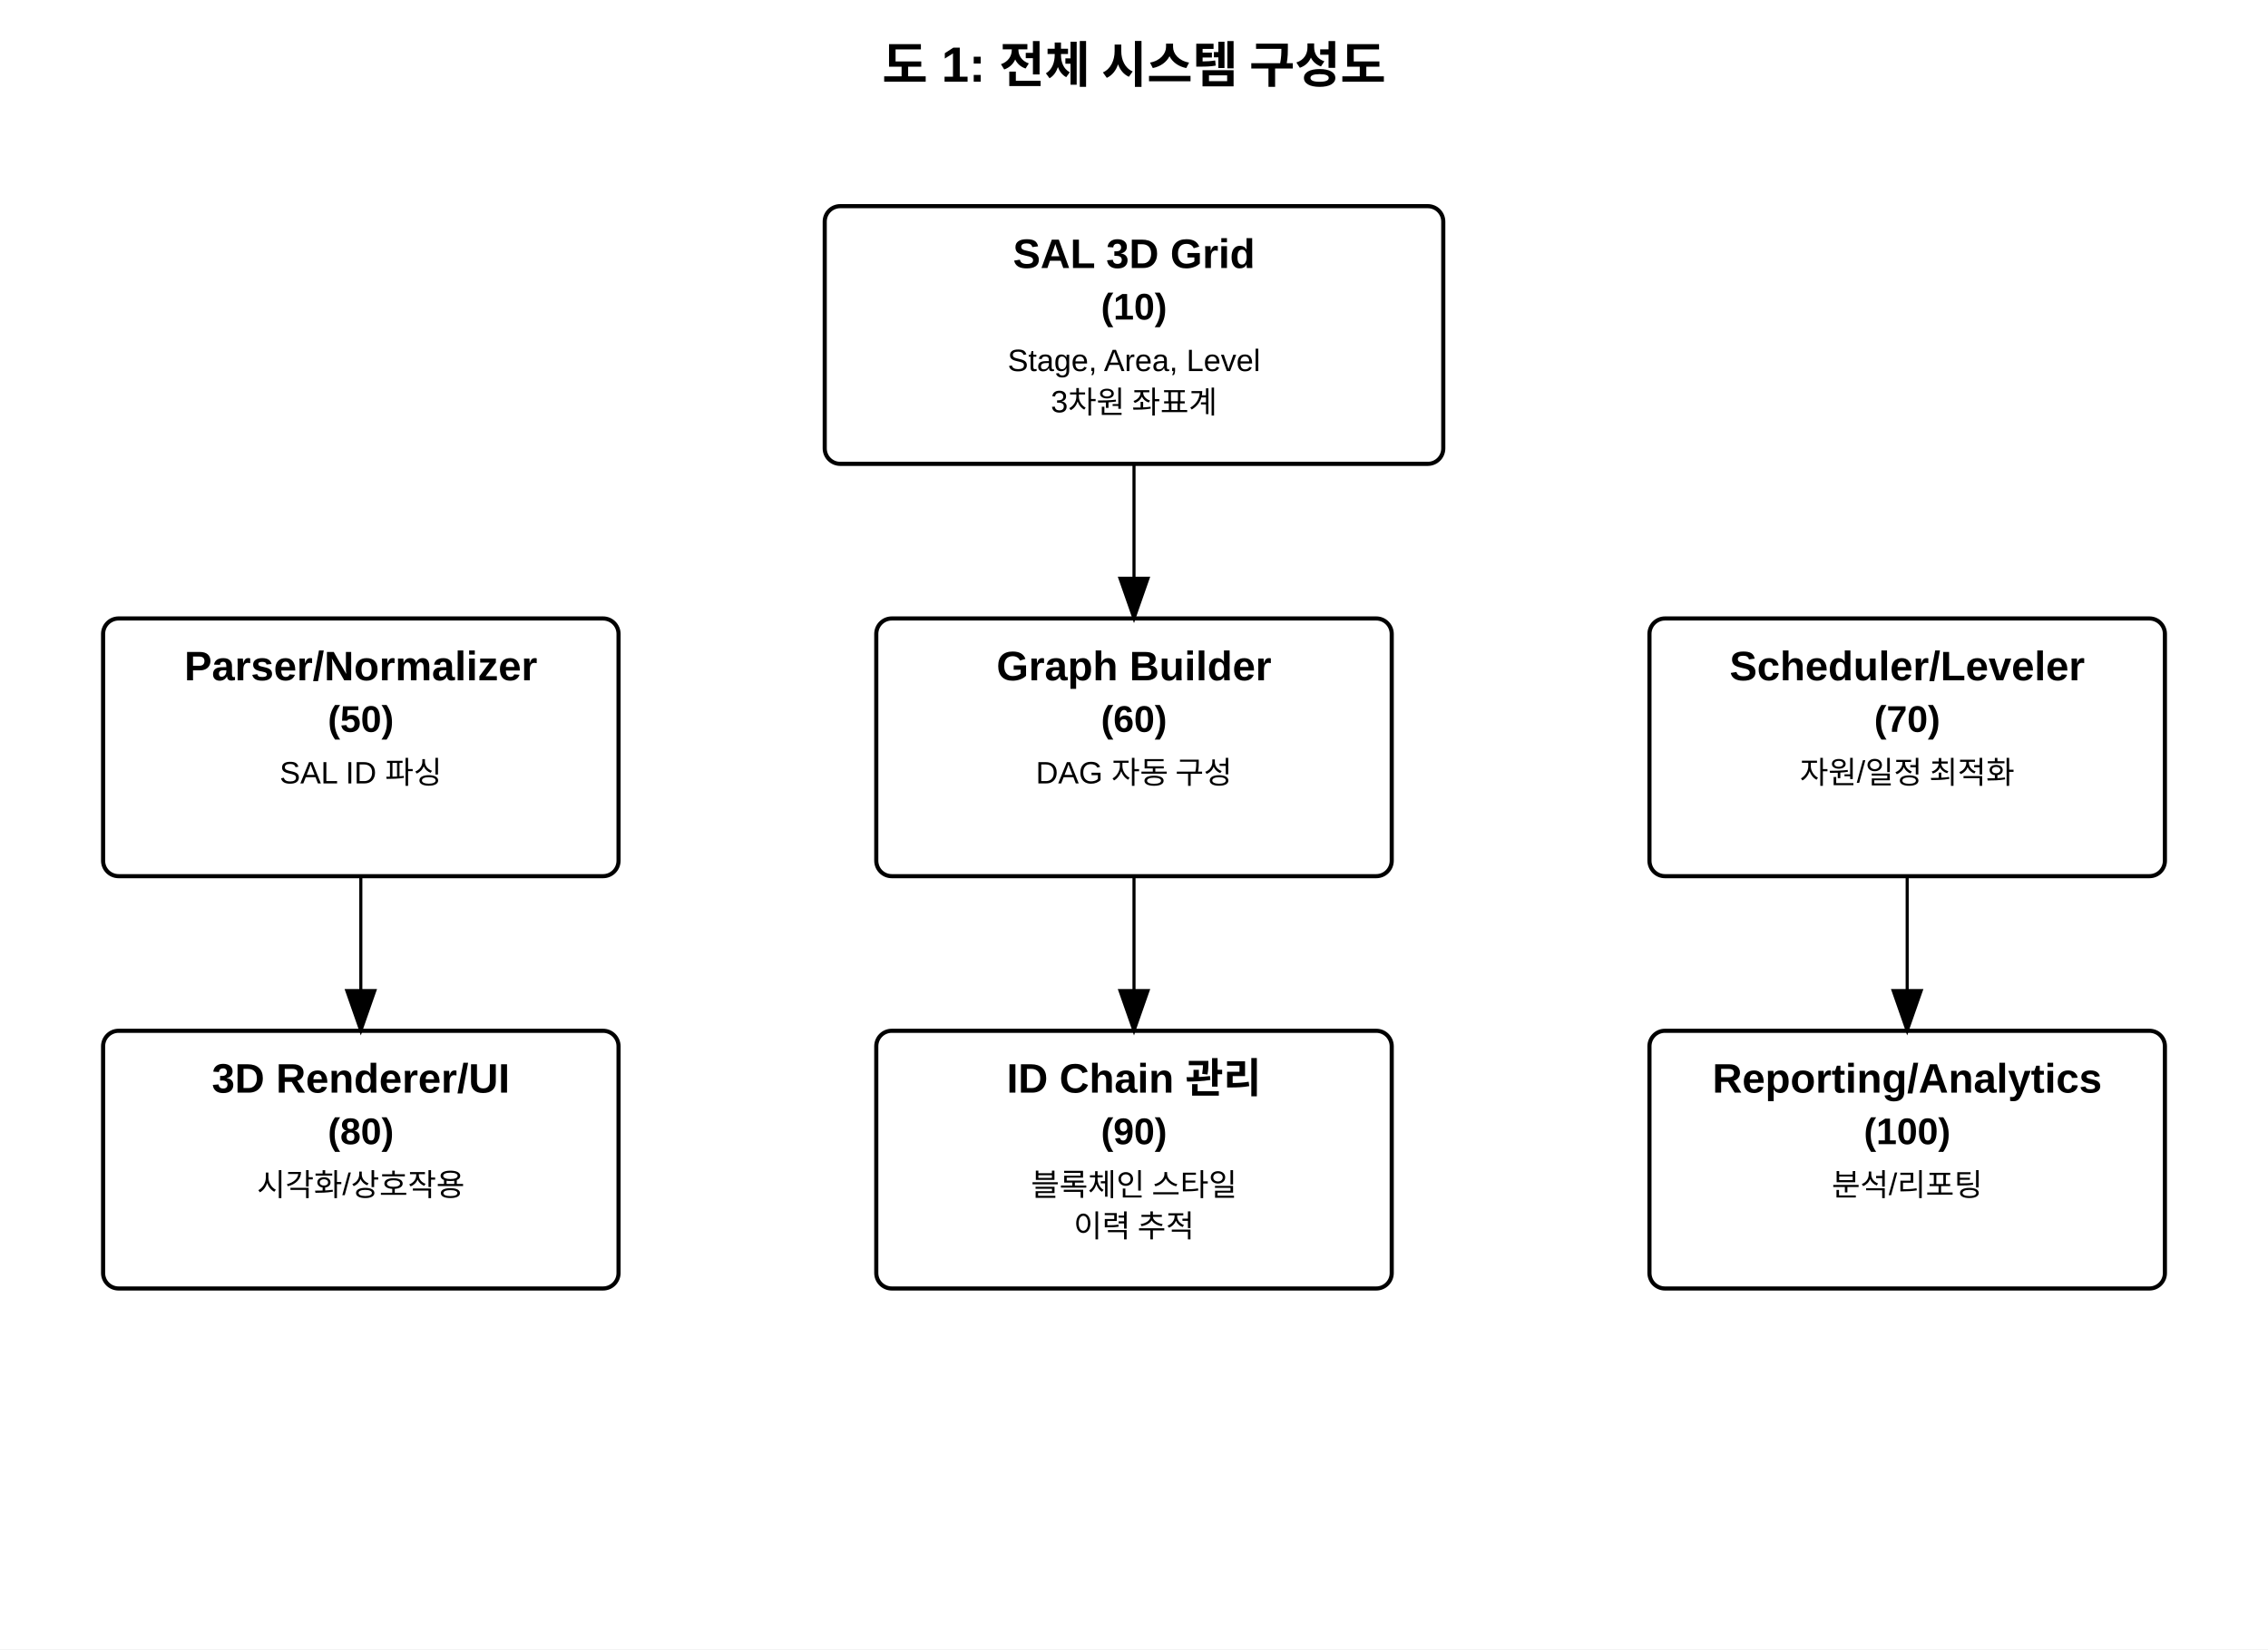
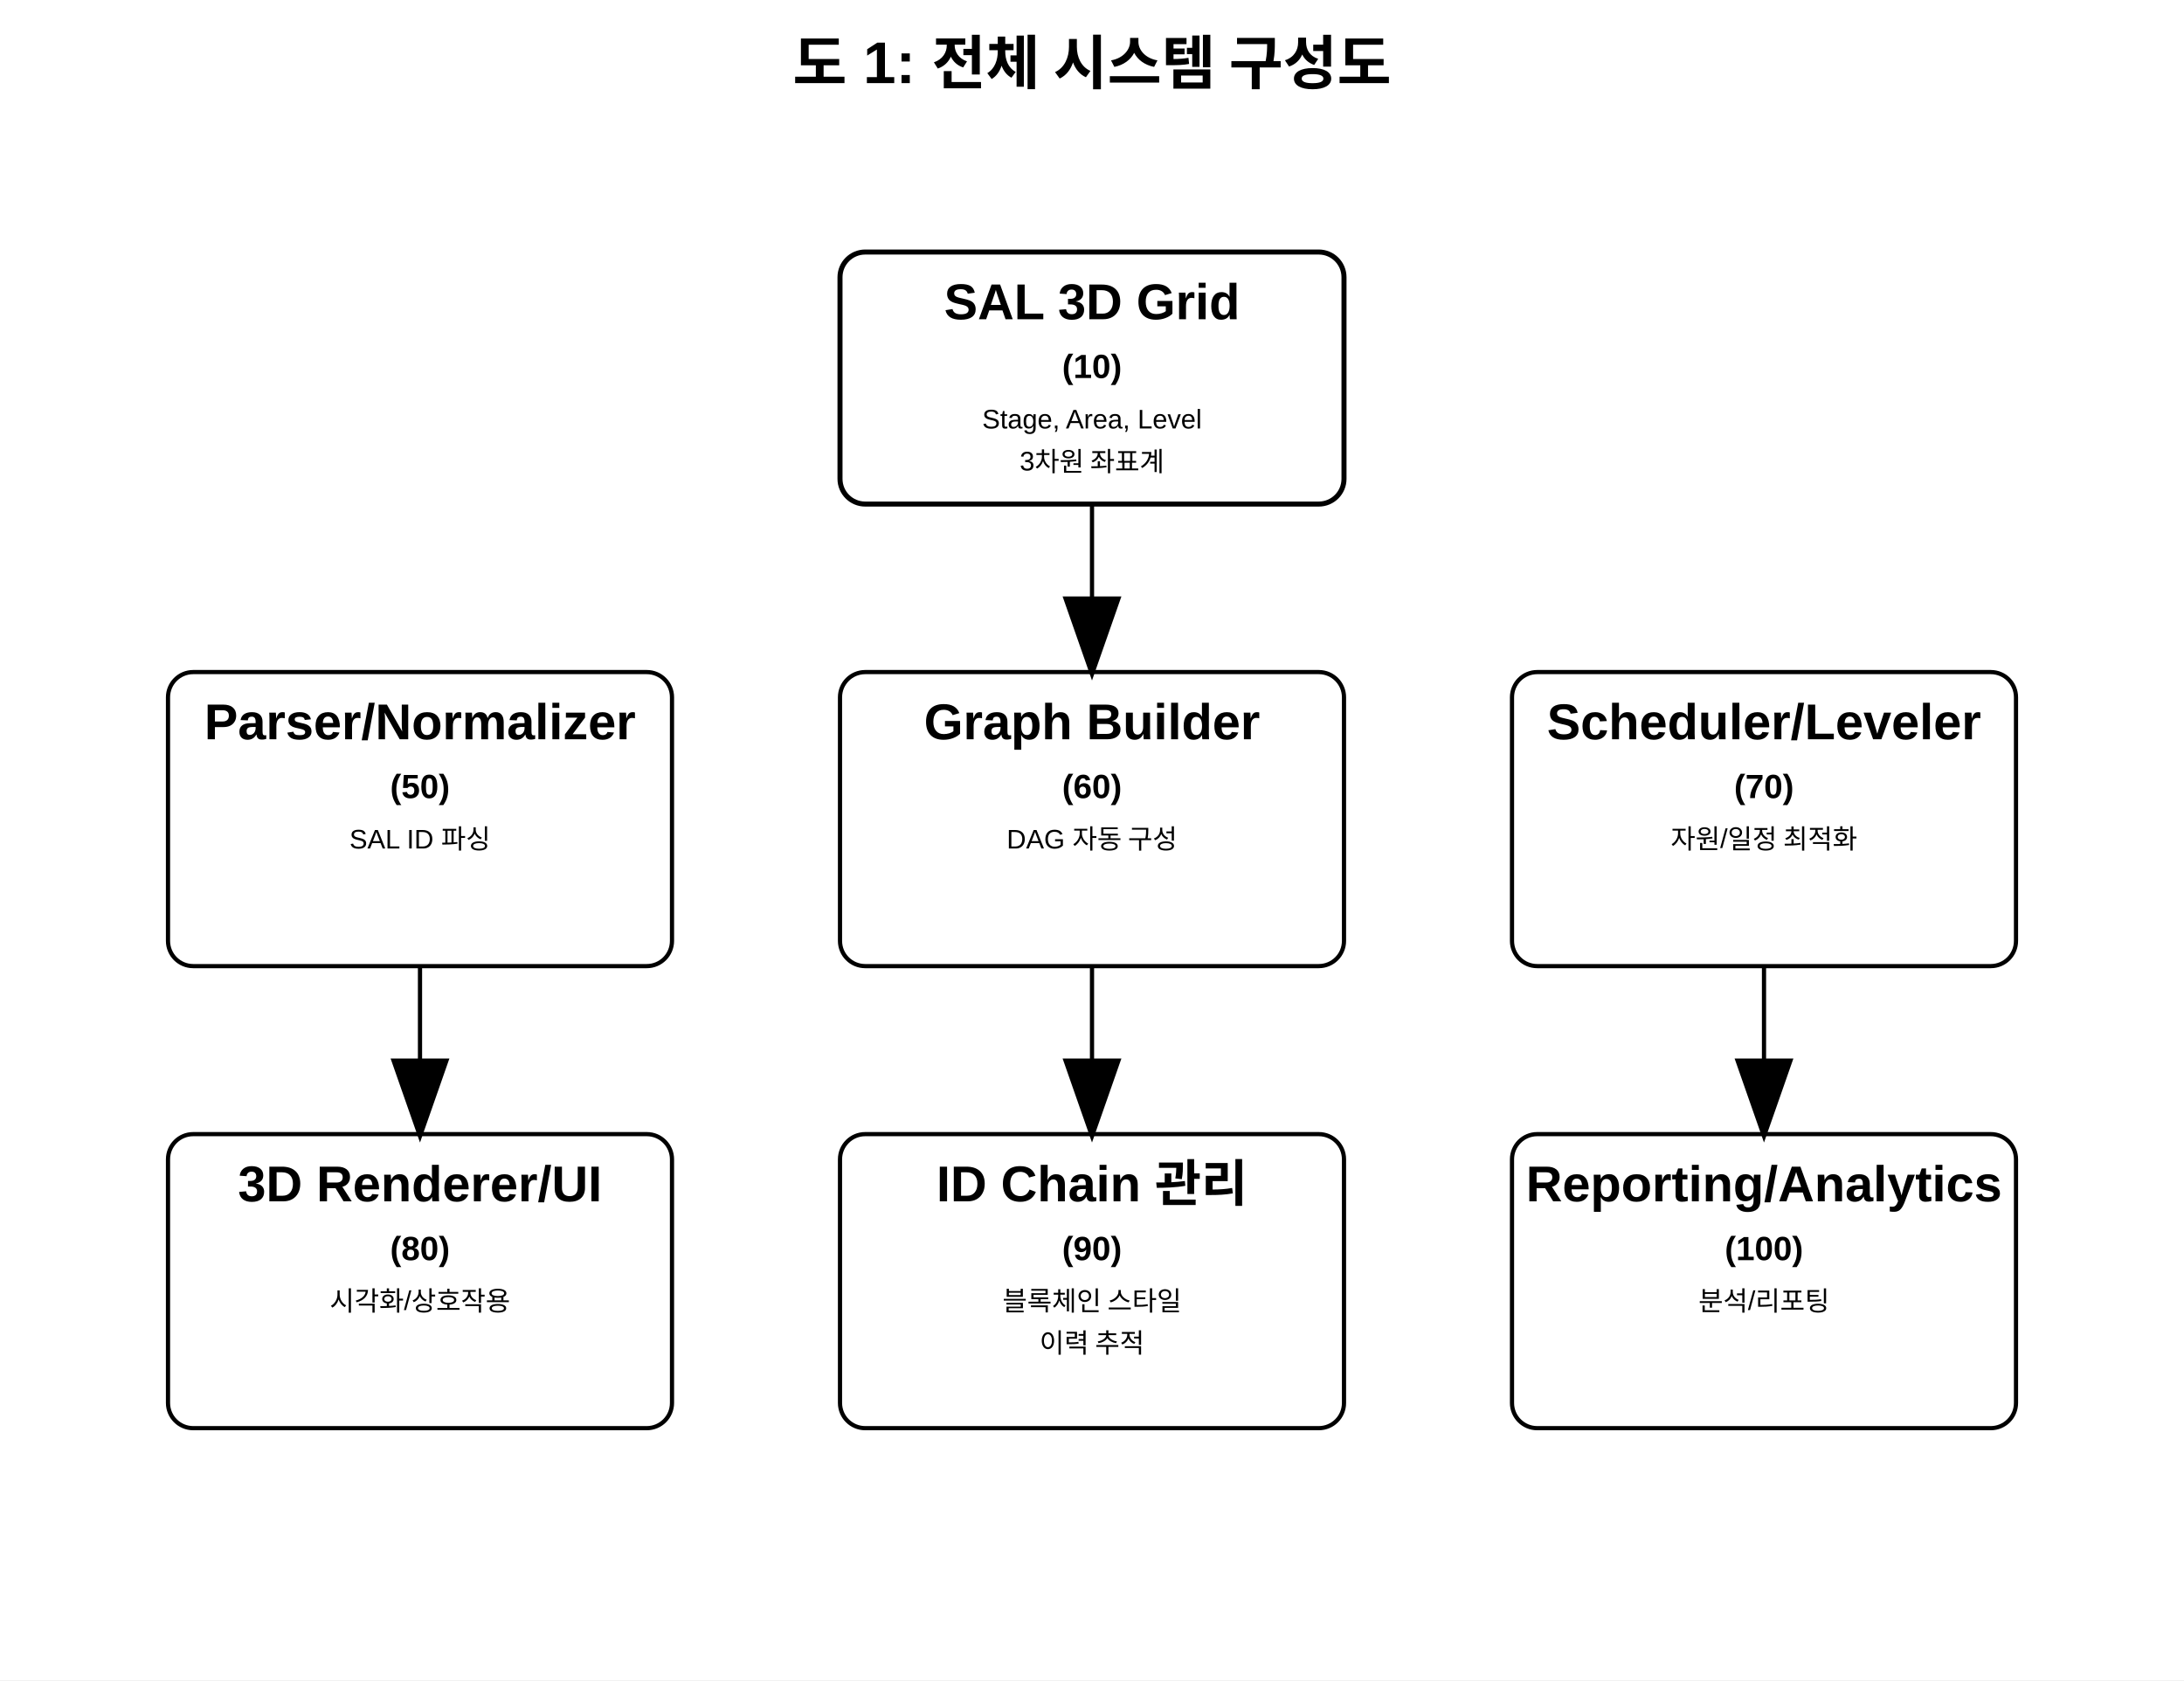
- <svg xmlns="http://www.w3.org/2000/svg" width="2200" height="1600" viewBox="0 0 2200 1600">
+ <svg xmlns="http://www.w3.org/2000/svg" width="2600" height="2000" viewBox="0 0 2600 2000">
  <rect width="100%" height="100%" fill="white" />
  <defs>
-     <marker id="arrowhead" markerWidth="15" markerHeight="10.5" refX="13.5" refY="5.25" orient="auto">
-       <polygon points="0 0, 15 5.25, 0 10.5" fill="black" />
+     <marker id="arrowhead" markerWidth="20" markerHeight="14" refX="18" refY="7" orient="auto">
+       <polygon points="0 0, 20 7, 0 14" fill="black" />
    </marker>
  </defs>
-   <text x="1100" y="80" text-anchor="middle" font-family="Malgun Gothic, AppleGothic, Dotum, Arial, sans-serif" font-size="48" font-weight="bold">도 1: 전체 시스템 구성도</text>
-   <rect x="800" y="200" width="600" height="250" fill="white" stroke="black" stroke-width="4" rx="15" />
-   <text x="1100.0" y="260" text-anchor="middle" font-family="Malgun Gothic, AppleGothic, Dotum, Arial, sans-serif" font-size="40" font-weight="bold">SAL 3D Grid</text>
-   <text x="1100.0" y="310" text-anchor="middle" font-family="Malgun Gothic, AppleGothic, Dotum, Arial, sans-serif" font-size="36" font-weight="bold">(10)</text>
-   <text x="1100.0" y="360" text-anchor="middle" font-family="Malgun Gothic, AppleGothic, Dotum, Arial, sans-serif" font-size="30" font-weight="normal">Stage, Area, Level</text>
-   <text x="1100.0" y="400" text-anchor="middle" font-family="Malgun Gothic, AppleGothic, Dotum, Arial, sans-serif" font-size="30" font-weight="normal">3차원 좌표계</text>
-   <rect x="100" y="600" width="500" height="250" fill="white" stroke="black" stroke-width="4" rx="15" />
-   <text x="350.0" y="660" text-anchor="middle" font-family="Malgun Gothic, AppleGothic, Dotum, Arial, sans-serif" font-size="40" font-weight="bold">Parser/Normalizer</text>
-   <text x="350.0" y="710" text-anchor="middle" font-family="Malgun Gothic, AppleGothic, Dotum, Arial, sans-serif" font-size="36" font-weight="bold">(50)</text>
-   <text x="350.0" y="760" text-anchor="middle" font-family="Malgun Gothic, AppleGothic, Dotum, Arial, sans-serif" font-size="30" font-weight="normal">SAL ID 파싱</text>
-   <rect x="850" y="600" width="500" height="250" fill="white" stroke="black" stroke-width="4" rx="15" />
-   <text x="1100.0" y="660" text-anchor="middle" font-family="Malgun Gothic, AppleGothic, Dotum, Arial, sans-serif" font-size="40" font-weight="bold">Graph Builder</text>
-   <text x="1100.0" y="710" text-anchor="middle" font-family="Malgun Gothic, AppleGothic, Dotum, Arial, sans-serif" font-size="36" font-weight="bold">(60)</text>
-   <text x="1100.0" y="760" text-anchor="middle" font-family="Malgun Gothic, AppleGothic, Dotum, Arial, sans-serif" font-size="30" font-weight="normal">DAG 자동 구성</text>
-   <rect x="1600" y="600" width="500" height="250" fill="white" stroke="black" stroke-width="4" rx="15" />
-   <text x="1850.0" y="660" text-anchor="middle" font-family="Malgun Gothic, AppleGothic, Dotum, Arial, sans-serif" font-size="40" font-weight="bold">Scheduler/Leveler</text>
-   <text x="1850.0" y="710" text-anchor="middle" font-family="Malgun Gothic, AppleGothic, Dotum, Arial, sans-serif" font-size="36" font-weight="bold">(70)</text>
-   <text x="1850.0" y="760" text-anchor="middle" font-family="Malgun Gothic, AppleGothic, Dotum, Arial, sans-serif" font-size="30" font-weight="normal">자원/일정 최적화</text>
-   <rect x="100" y="1000" width="500" height="250" fill="white" stroke="black" stroke-width="4" rx="15" />
-   <text x="350.0" y="1060" text-anchor="middle" font-family="Malgun Gothic, AppleGothic, Dotum, Arial, sans-serif" font-size="40" font-weight="bold">3D Renderer/UI</text>
-   <text x="350.0" y="1110" text-anchor="middle" font-family="Malgun Gothic, AppleGothic, Dotum, Arial, sans-serif" font-size="36" font-weight="bold">(80)</text>
-   <text x="350.0" y="1160" text-anchor="middle" font-family="Malgun Gothic, AppleGothic, Dotum, Arial, sans-serif" font-size="30" font-weight="normal">시각화/상호작용</text>
-   <rect x="850" y="1000" width="500" height="250" fill="white" stroke="black" stroke-width="4" rx="15" />
-   <text x="1100.0" y="1060" text-anchor="middle" font-family="Malgun Gothic, AppleGothic, Dotum, Arial, sans-serif" font-size="40" font-weight="bold">ID Chain 관리</text>
-   <text x="1100.0" y="1110" text-anchor="middle" font-family="Malgun Gothic, AppleGothic, Dotum, Arial, sans-serif" font-size="36" font-weight="bold">(90)</text>
-   <text x="1100.0" y="1160" text-anchor="middle" font-family="Malgun Gothic, AppleGothic, Dotum, Arial, sans-serif" font-size="30" font-weight="normal">블록체인 스타일</text>
-   <text x="1100.0" y="1200" text-anchor="middle" font-family="Malgun Gothic, AppleGothic, Dotum, Arial, sans-serif" font-size="30" font-weight="normal">이력 추적</text>
-   <rect x="1600" y="1000" width="500" height="250" fill="white" stroke="black" stroke-width="4" rx="15" />
-   <text x="1850.0" y="1060" text-anchor="middle" font-family="Malgun Gothic, AppleGothic, Dotum, Arial, sans-serif" font-size="40" font-weight="bold">Reporting/Analytics</text>
-   <text x="1850.0" y="1110" text-anchor="middle" font-family="Malgun Gothic, AppleGothic, Dotum, Arial, sans-serif" font-size="36" font-weight="bold">(100)</text>
-   <text x="1850.0" y="1160" text-anchor="middle" font-family="Malgun Gothic, AppleGothic, Dotum, Arial, sans-serif" font-size="30" font-weight="normal">분석/리포팅</text>
-   <line x1="1100" y1="450" x2="1100" y2="600" stroke="black" stroke-width="3" marker-end="url(#arrowhead)" />
-   <line x1="350" y1="850" x2="350" y2="1000" stroke="black" stroke-width="3" marker-end="url(#arrowhead)" />
-   <line x1="1100" y1="850" x2="1100" y2="1000" stroke="black" stroke-width="3" marker-end="url(#arrowhead)" />
-   <line x1="1850" y1="850" x2="1850" y2="1000" stroke="black" stroke-width="3" marker-end="url(#arrowhead)" />
+   <text x="1300" y="100" text-anchor="middle" font-family="Malgun Gothic, AppleGothic, Dotum, Arial, sans-serif" font-size="70" font-weight="bold">도 1: 전체 시스템 구성도</text>
+   <rect x="1000" y="300" width="600" height="300" fill="white" stroke="black" stroke-width="6" rx="30" />
+   <text x="1300.0" y="380" text-anchor="middle" font-family="Malgun Gothic, AppleGothic, Dotum, Arial, sans-serif" font-size="60" font-weight="bold">SAL 3D Grid</text>
+   <text x="1300.0" y="450" text-anchor="middle" font-family="Malgun Gothic, AppleGothic, Dotum, Arial, sans-serif" font-size="40" font-weight="bold">(10)</text>
+   <text x="1300.0" y="510" text-anchor="middle" font-family="Malgun Gothic, AppleGothic, Dotum, Arial, sans-serif" font-size="32" font-weight="normal">Stage, Area, Level</text>
+   <text x="1300.0" y="560" text-anchor="middle" font-family="Malgun Gothic, AppleGothic, Dotum, Arial, sans-serif" font-size="32" font-weight="normal">3차원 좌표계</text>
+   <rect x="200" y="800" width="600" height="350" fill="white" stroke="black" stroke-width="5" rx="30" />
+   <text x="500.0" y="880" text-anchor="middle" font-family="Malgun Gothic, AppleGothic, Dotum, Arial, sans-serif" font-size="60" font-weight="bold">Parser/Normalizer</text>
+   <text x="500.0" y="950" text-anchor="middle" font-family="Malgun Gothic, AppleGothic, Dotum, Arial, sans-serif" font-size="40" font-weight="bold">(50)</text>
+   <text x="500.0" y="1010" text-anchor="middle" font-family="Malgun Gothic, AppleGothic, Dotum, Arial, sans-serif" font-size="32" font-weight="normal">SAL ID 파싱</text>
+   <rect x="1000" y="800" width="600" height="350" fill="white" stroke="black" stroke-width="5" rx="30" />
+   <text x="1300.0" y="880" text-anchor="middle" font-family="Malgun Gothic, AppleGothic, Dotum, Arial, sans-serif" font-size="60" font-weight="bold">Graph Builder</text>
+   <text x="1300.0" y="950" text-anchor="middle" font-family="Malgun Gothic, AppleGothic, Dotum, Arial, sans-serif" font-size="40" font-weight="bold">(60)</text>
+   <text x="1300.0" y="1010" text-anchor="middle" font-family="Malgun Gothic, AppleGothic, Dotum, Arial, sans-serif" font-size="32" font-weight="normal">DAG 자동 구성</text>
+   <rect x="1800" y="800" width="600" height="350" fill="white" stroke="black" stroke-width="5" rx="30" />
+   <text x="2100.0" y="880" text-anchor="middle" font-family="Malgun Gothic, AppleGothic, Dotum, Arial, sans-serif" font-size="60" font-weight="bold">Scheduler/Leveler</text>
+   <text x="2100.0" y="950" text-anchor="middle" font-family="Malgun Gothic, AppleGothic, Dotum, Arial, sans-serif" font-size="40" font-weight="bold">(70)</text>
+   <text x="2100.0" y="1010" text-anchor="middle" font-family="Malgun Gothic, AppleGothic, Dotum, Arial, sans-serif" font-size="32" font-weight="normal">자원/일정 최적화</text>
+   <rect x="200" y="1350" width="600" height="350" fill="white" stroke="black" stroke-width="5" rx="30" />
+   <text x="500.0" y="1430" text-anchor="middle" font-family="Malgun Gothic, AppleGothic, Dotum, Arial, sans-serif" font-size="60" font-weight="bold">3D Renderer/UI</text>
+   <text x="500.0" y="1500" text-anchor="middle" font-family="Malgun Gothic, AppleGothic, Dotum, Arial, sans-serif" font-size="40" font-weight="bold">(80)</text>
+   <text x="500.0" y="1560" text-anchor="middle" font-family="Malgun Gothic, AppleGothic, Dotum, Arial, sans-serif" font-size="32" font-weight="normal">시각화/상호작용</text>
+   <rect x="1000" y="1350" width="600" height="350" fill="white" stroke="black" stroke-width="5" rx="30" />
+   <text x="1300.0" y="1430" text-anchor="middle" font-family="Malgun Gothic, AppleGothic, Dotum, Arial, sans-serif" font-size="60" font-weight="bold">ID Chain 관리</text>
+   <text x="1300.0" y="1500" text-anchor="middle" font-family="Malgun Gothic, AppleGothic, Dotum, Arial, sans-serif" font-size="40" font-weight="bold">(90)</text>
+   <text x="1300.0" y="1560" text-anchor="middle" font-family="Malgun Gothic, AppleGothic, Dotum, Arial, sans-serif" font-size="32" font-weight="normal">블록체인 스타일</text>
+   <text x="1300.0" y="1610" text-anchor="middle" font-family="Malgun Gothic, AppleGothic, Dotum, Arial, sans-serif" font-size="32" font-weight="normal">이력 추적</text>
+   <rect x="1800" y="1350" width="600" height="350" fill="white" stroke="black" stroke-width="5" rx="30" />
+   <text x="2100.0" y="1430" text-anchor="middle" font-family="Malgun Gothic, AppleGothic, Dotum, Arial, sans-serif" font-size="60" font-weight="bold">Reporting/Analytics</text>
+   <text x="2100.0" y="1500" text-anchor="middle" font-family="Malgun Gothic, AppleGothic, Dotum, Arial, sans-serif" font-size="40" font-weight="bold">(100)</text>
+   <text x="2100.0" y="1560" text-anchor="middle" font-family="Malgun Gothic, AppleGothic, Dotum, Arial, sans-serif" font-size="32" font-weight="normal">분석/리포팅</text>
+   <line x1="1300" y1="600" x2="1300" y2="800" stroke="black" stroke-width="5" marker-end="url(#arrowhead)" />
+   <line x1="500" y1="1150" x2="500" y2="1350" stroke="black" stroke-width="5" marker-end="url(#arrowhead)" />
+   <line x1="1300" y1="1150" x2="1300" y2="1350" stroke="black" stroke-width="5" marker-end="url(#arrowhead)" />
+   <line x1="2100" y1="1150" x2="2100" y2="1350" stroke="black" stroke-width="5" marker-end="url(#arrowhead)" />
</svg>
